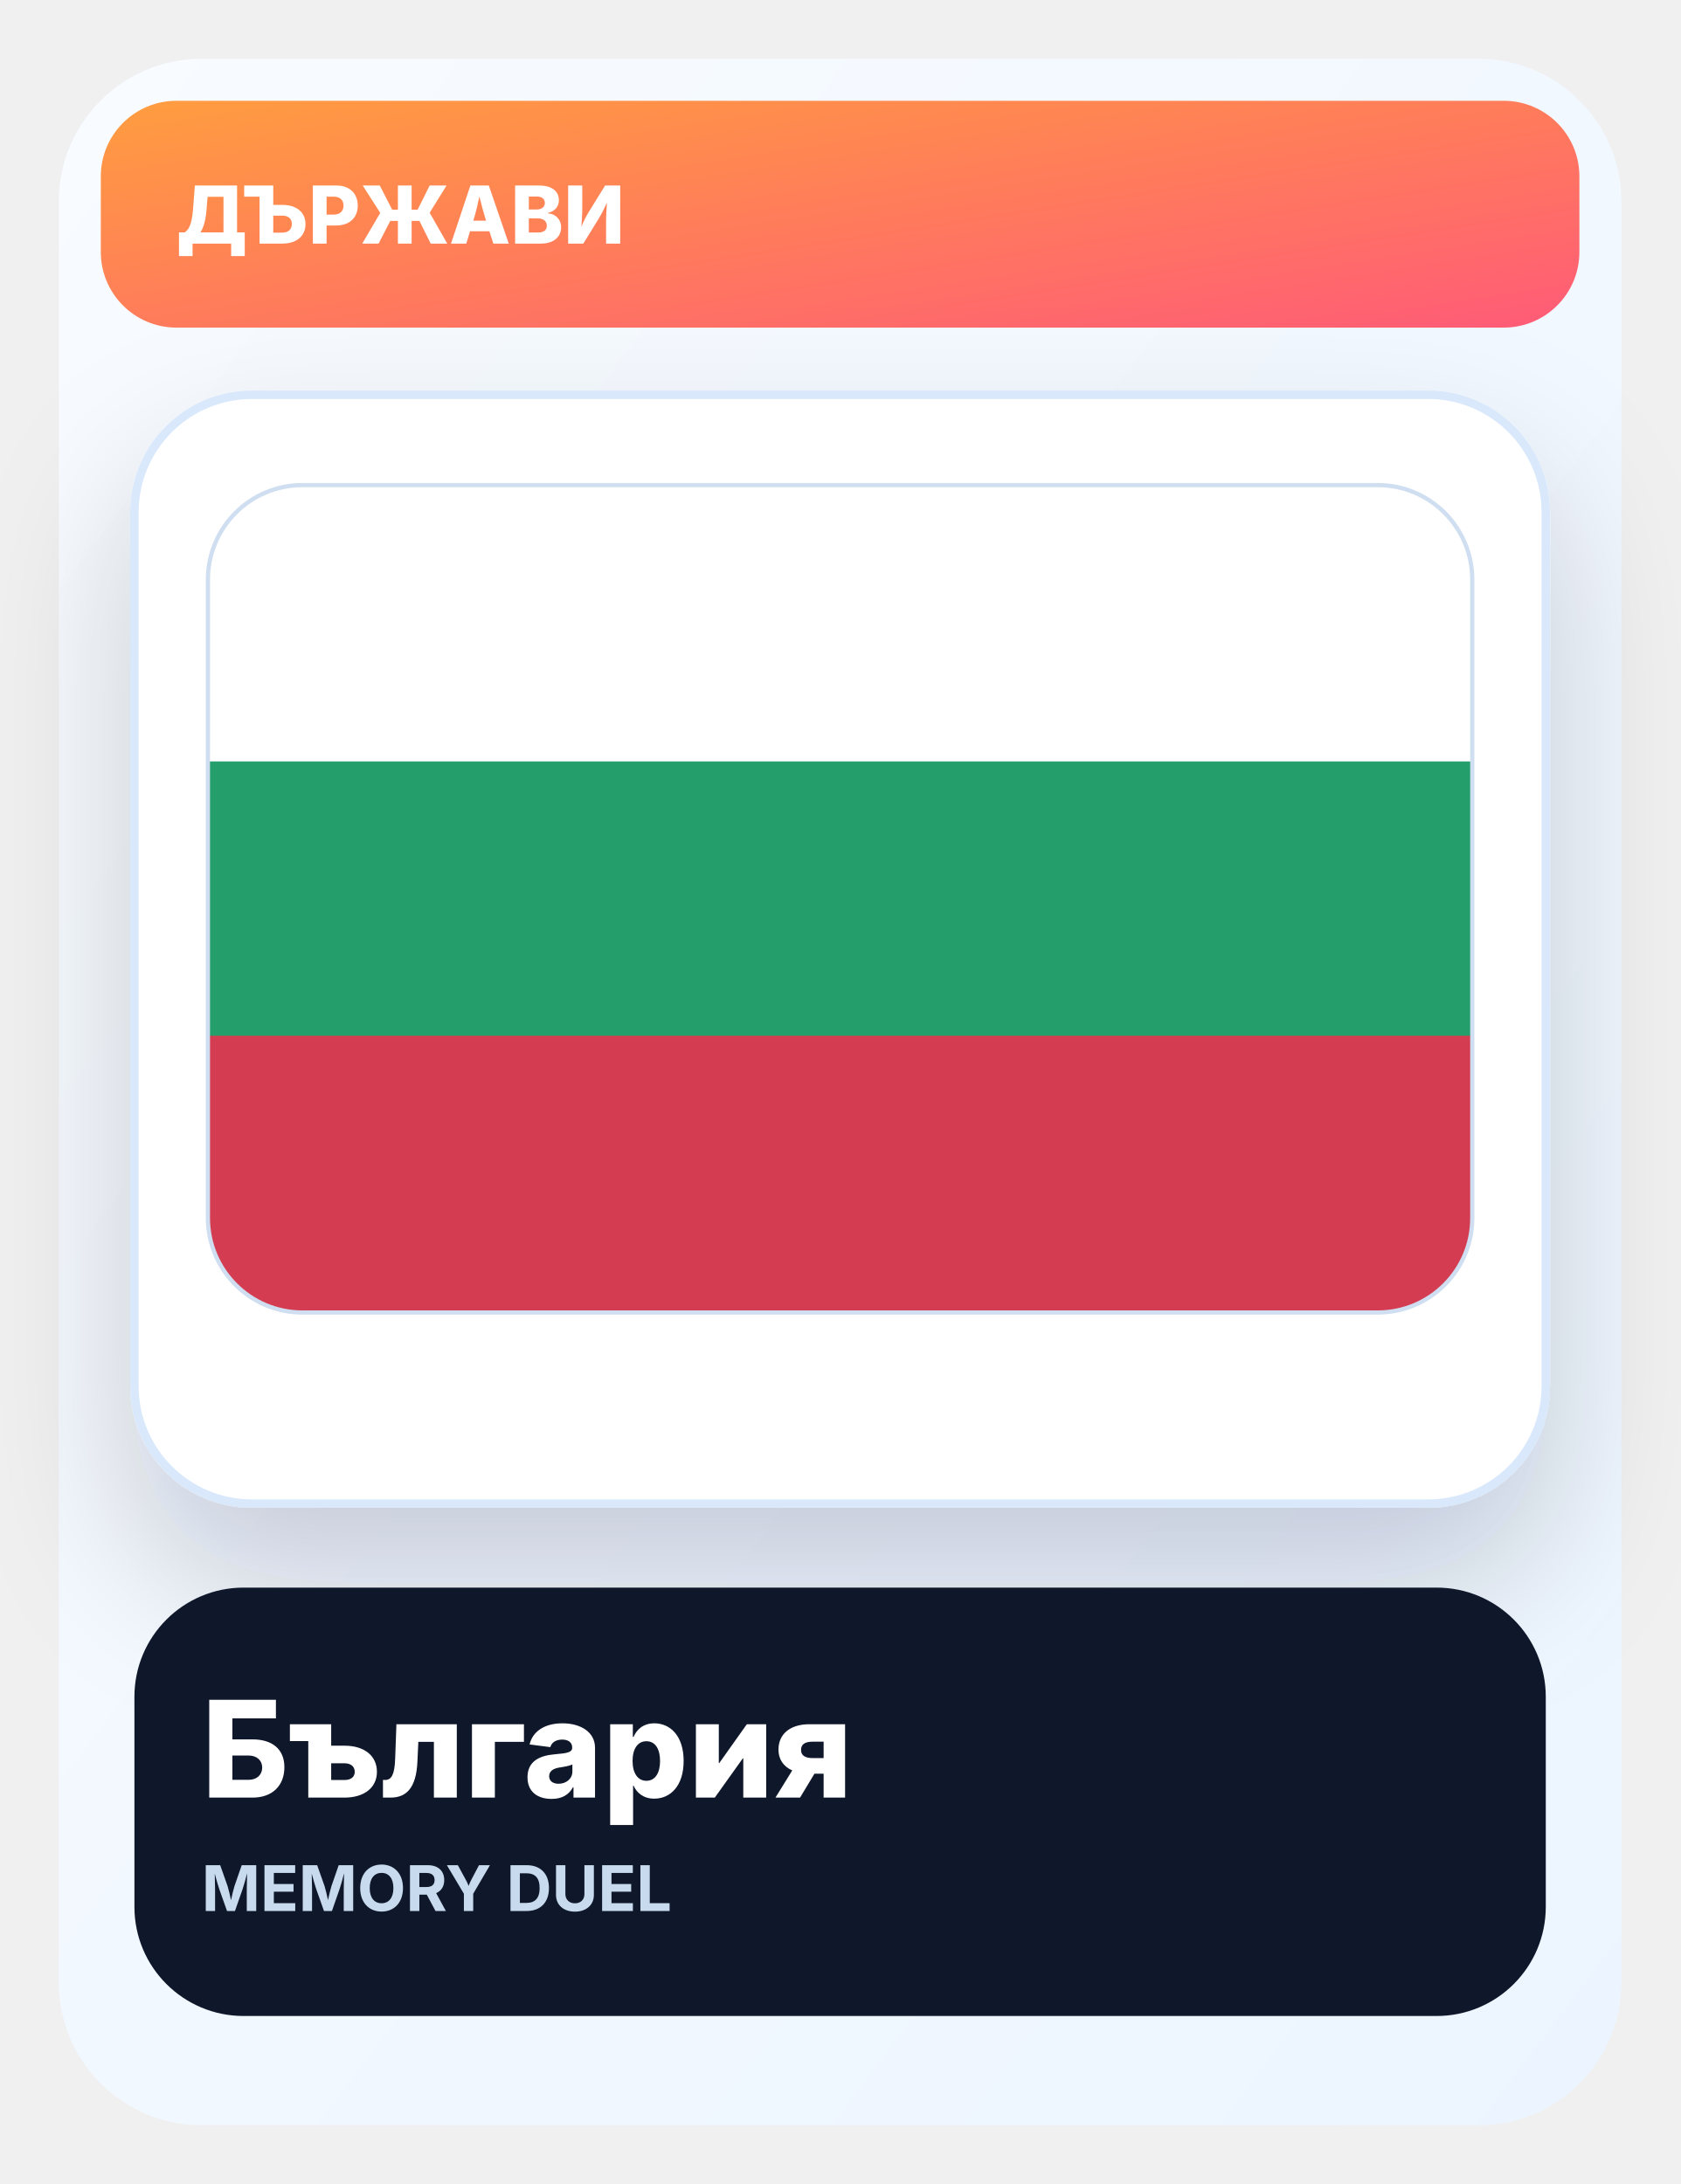
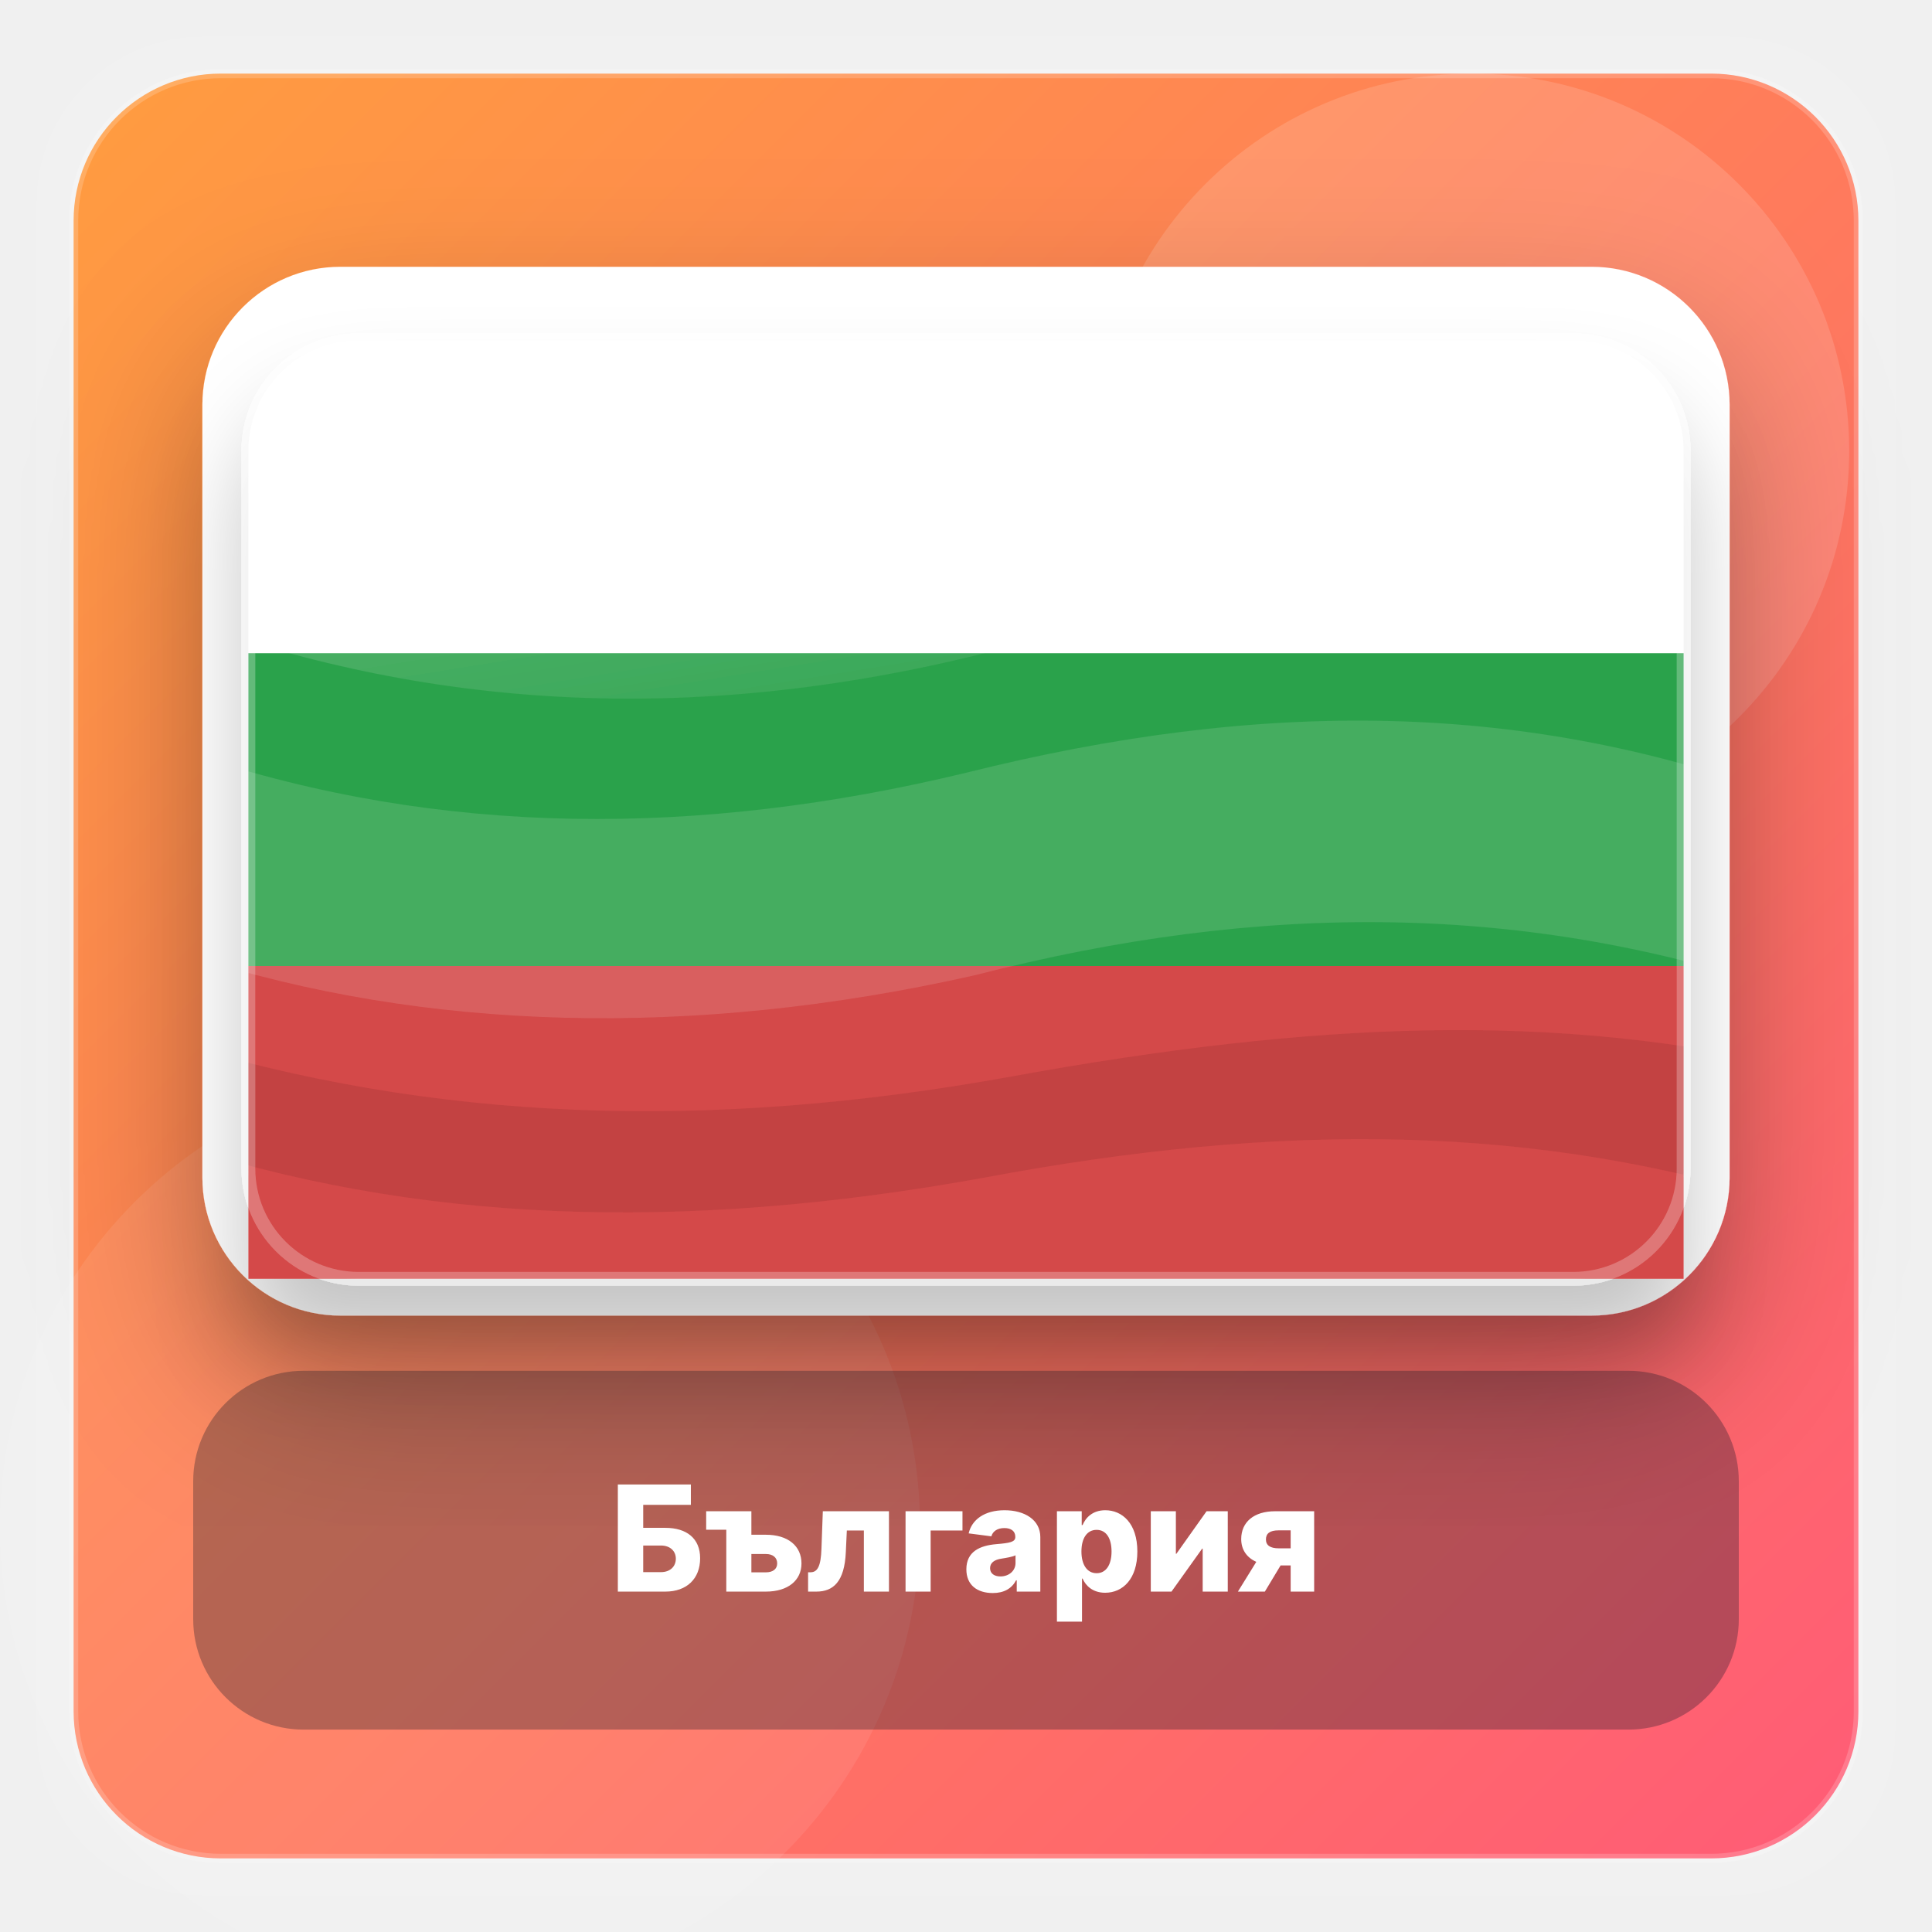
- <svg xmlns="http://www.w3.org/2000/svg" viewBox="0 0 400 520">
+ <svg xmlns="http://www.w3.org/2000/svg" viewBox="0 0 420 420" role="img" aria-label="България">
  <defs>
-     <linearGradient id="bg" x1="0" y1="0" x2="1" y2="1">
-       <stop offset="0%" stop-color="#f8fbff" />
-       <stop offset="100%" stop-color="#ecf5ff" />
-     </linearGradient>
-     <linearGradient id="accent" x1="0" y1="0" x2="1" y2="1">
+     <linearGradient id="asset-countries-bulgaria-countries-bulgaria-bg" x1="0" y1="0" x2="1" y2="1">
      <stop offset="0%" stop-color="#ff9d3f" />
      <stop offset="100%" stop-color="#ff5b77" />
    </linearGradient>
-     <filter id="shadow" x="-30%" y="-30%" width="160%" height="160%">
-       <feDropShadow dx="0" dy="18" stdDeviation="18" flood-color="#09111f" flood-opacity="0.18" />
+     <linearGradient id="asset-countries-bulgaria-countries-bulgaria-stage" x1="0" y1="0" x2="0" y2="1">
+       <stop offset="0%" stop-color="rgba(255,255,255,0.16)" />
+       <stop offset="100%" stop-color="rgba(7,13,26,0.20)" />
+     </linearGradient>
+     <radialGradient id="asset-countries-bulgaria-countries-bulgaria-art-glow" cx="50%" cy="38%" r="58%">
+       <stop offset="0%" stop-color="rgba(255,255,255,0.24)" />
+       <stop offset="100%" stop-color="rgba(255,255,255,0)" />
+     </radialGradient>
+     <filter id="asset-countries-bulgaria-countries-bulgaria-shadow" x="-20%" y="-20%" width="140%" height="140%">
+       <feDropShadow dx="0" dy="16" stdDeviation="18" flood-color="rgba(0,0,0,0.28)" />
    </filter>
  </defs>
-   <rect x="14" y="14" width="372" height="492" rx="34" fill="url(#bg)" />
-   <rect x="24" y="24" width="352" height="54" rx="18" fill="url(#accent)" />
-   <text x="42" y="58" font-family="Inter,Segoe UI,Arial,sans-serif" font-size="19" font-weight="800" fill="white">ДЪРЖАВИ</text>
-   <rect x="32" y="94" width="336" height="264" rx="28" fill="white" stroke="#d9e8fb" stroke-width="2" filter="url(#shadow)" />
-   <g transform="translate(50 116)">
-     <rect width="300" height="196" rx="22" fill="#f8fbff" stroke="#cfdef0" stroke-width="2" />
-     <g clip-path="url(#clipflag)">
-       <rect width="300" height="65.4" fill="#ffffff" />
-       <rect y="65.3" width="300" height="65.4" fill="#249f6b" />
-       <rect y="130.6" width="300" height="65.4" fill="#d43d51" />
+   <rect x="8" y="8" width="404" height="404" rx="36" fill="rgba(255,255,255,0.10)" />
+   <rect x="16" y="16" width="388" height="388" rx="32" fill="url(#asset-countries-bulgaria-countries-bulgaria-bg)" />
+   <circle cx="320" cy="98" r="82" fill="rgba(255,255,255,0.14)" />
+   <circle cx="100" cy="332" r="100" fill="rgba(255,255,255,0.08)" />
+   <rect x="44" y="58" width="332" height="228" rx="30" fill="#ffffff" filter="url(#asset-countries-bulgaria-countries-bulgaria-shadow)" />
+   <g>
+     <defs>
+       <filter id="asset-countries-bulgaria-flag-drop" x="-25%" y="-25%" width="150%" height="150%">
+         <feDropShadow dx="0" dy="14" stdDeviation="10" flood-color="#07111d" flood-opacity="0.24" />
+       </filter>
+       <clipPath id="asset-countries-bulgaria-flag-clip">
+         <rect x="54" y="74" width="312" height="204" rx="24" />
+       </clipPath>
+       <linearGradient id="asset-countries-bulgaria-flag-sheen" x1="0" y1="0" x2="1" y2="1">
+         <stop offset="0%" stop-color="rgba(255,255,255,0.28)" />
+         <stop offset="100%" stop-color="rgba(255,255,255,0)" />
+       </linearGradient>
+     </defs>
+     <g filter="url(#asset-countries-bulgaria-flag-drop)">
+       <rect x="54" y="74" width="312" height="204" rx="24" fill="#ffffff" />
+       <rect x="54" y="142" width="312" height="68" fill="#2ca24c" />
+       <rect x="54" y="210" width="312" height="68" fill="#d44848" />
+       <g clip-path="url(#asset-countries-bulgaria-flag-clip)">
+         <path d="M38 98c56 22 118 26 184 10s116-18 168-4v38c-58-18-112-16-176 0s-122 12-176-8z" fill="url(#asset-countries-bulgaria-flag-sheen)" opacity="0.85" />
+         <path d="M42 164c54 18 110 18 168 4 64-16 122-16 180 6v42c-58-20-116-20-178-4-62 14-120 12-170-4z" fill="rgba(255,255,255,0.12)" />
+         <path d="M36 226c58 18 118 20 184 8s118-14 170-2v30c-56-18-112-18-176-6-66 12-124 10-178-8z" fill="rgba(0,0,0,0.08)" />
+       </g>
+       <rect x="54" y="74" width="312" height="204" rx="24" fill="none" stroke="rgba(255,255,255,0.26)" stroke-width="3" />
    </g>
-     <defs>
-       <clipPath id="clipflag">
-         <rect width="300" height="196" rx="22" />
-       </clipPath>
-     </defs>
  </g>
-   <rect x="32" y="378" width="336" height="102" rx="26" fill="#0f172a" />
-   <text x="48" y="428" font-family="Inter,Segoe UI,Arial,sans-serif" font-size="32" font-weight="800" fill="white">България</text>
-   <text x="48" y="455" font-family="Inter,Segoe UI,Arial,sans-serif" font-size="15" font-weight="700" fill="#c8daee">MEMORY DUEL</text>
+   <rect x="42" y="298" width="336" height="78" rx="24" fill="rgba(9,18,34,0.30)" />
+   <text x="210" y="346" text-anchor="middle" font-size="32" font-weight="800" fill="#ffffff" font-family="Inter, Arial, sans-serif">България</text>
+   <rect x="16" y="16" width="388" height="388" rx="32" fill="none" stroke="rgba(255,255,255,0.18)" stroke-width="2" />
</svg>
